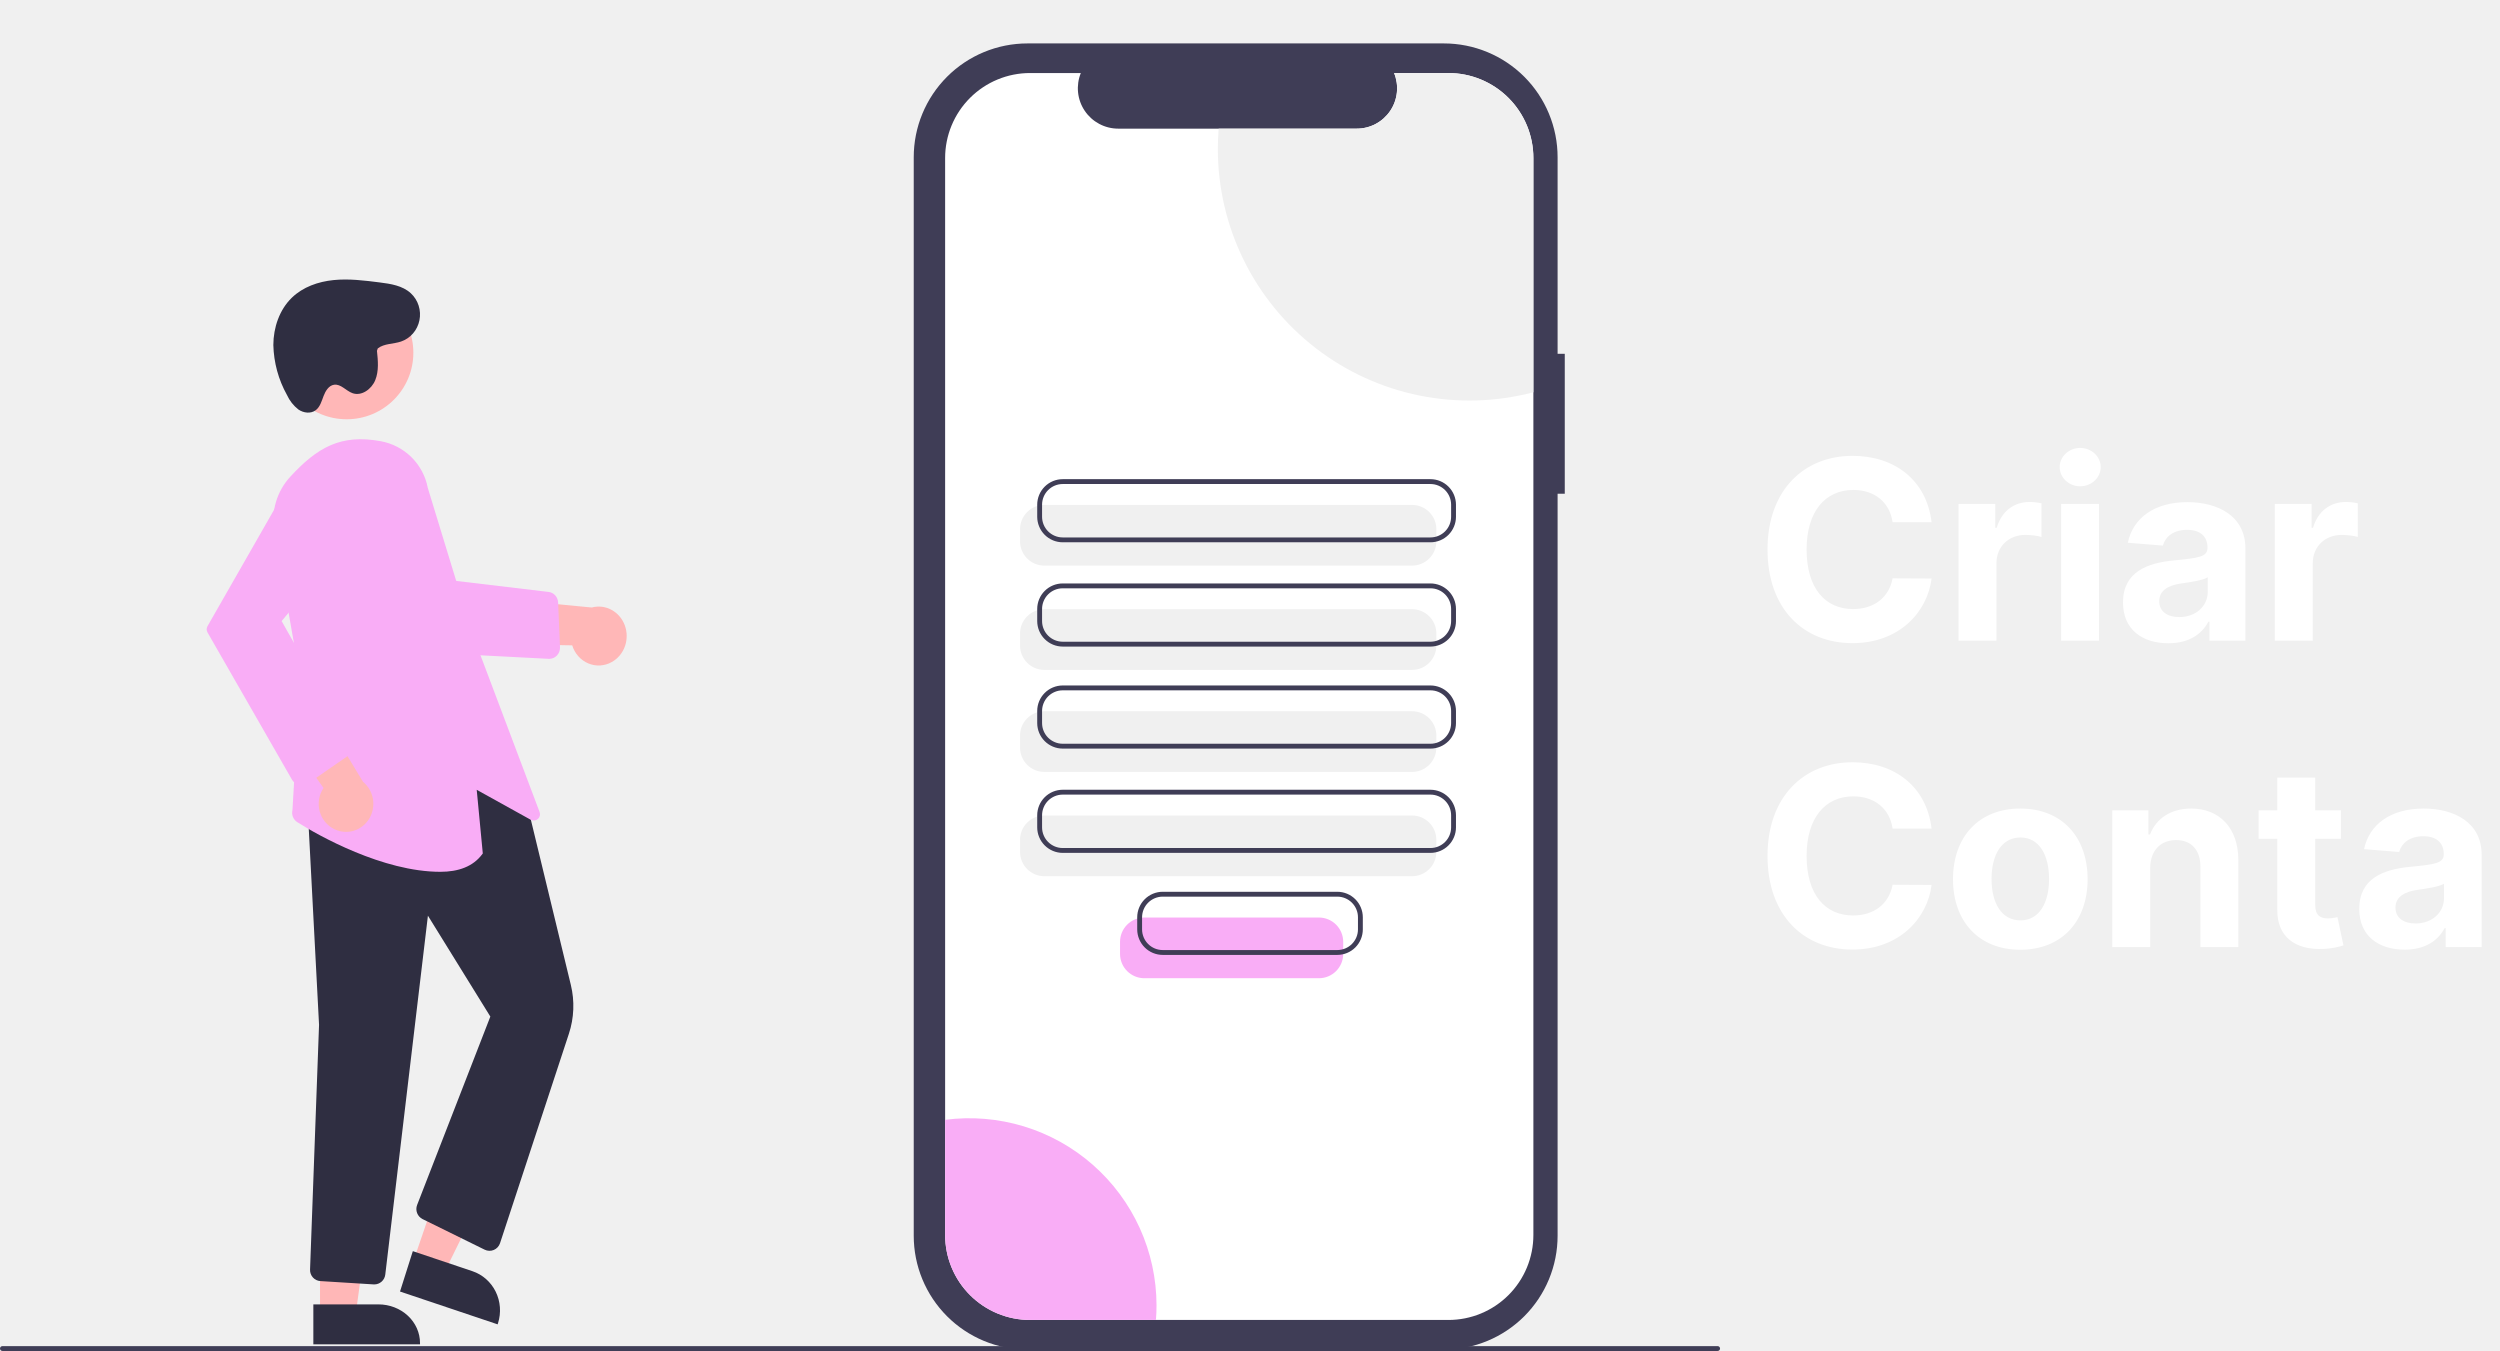
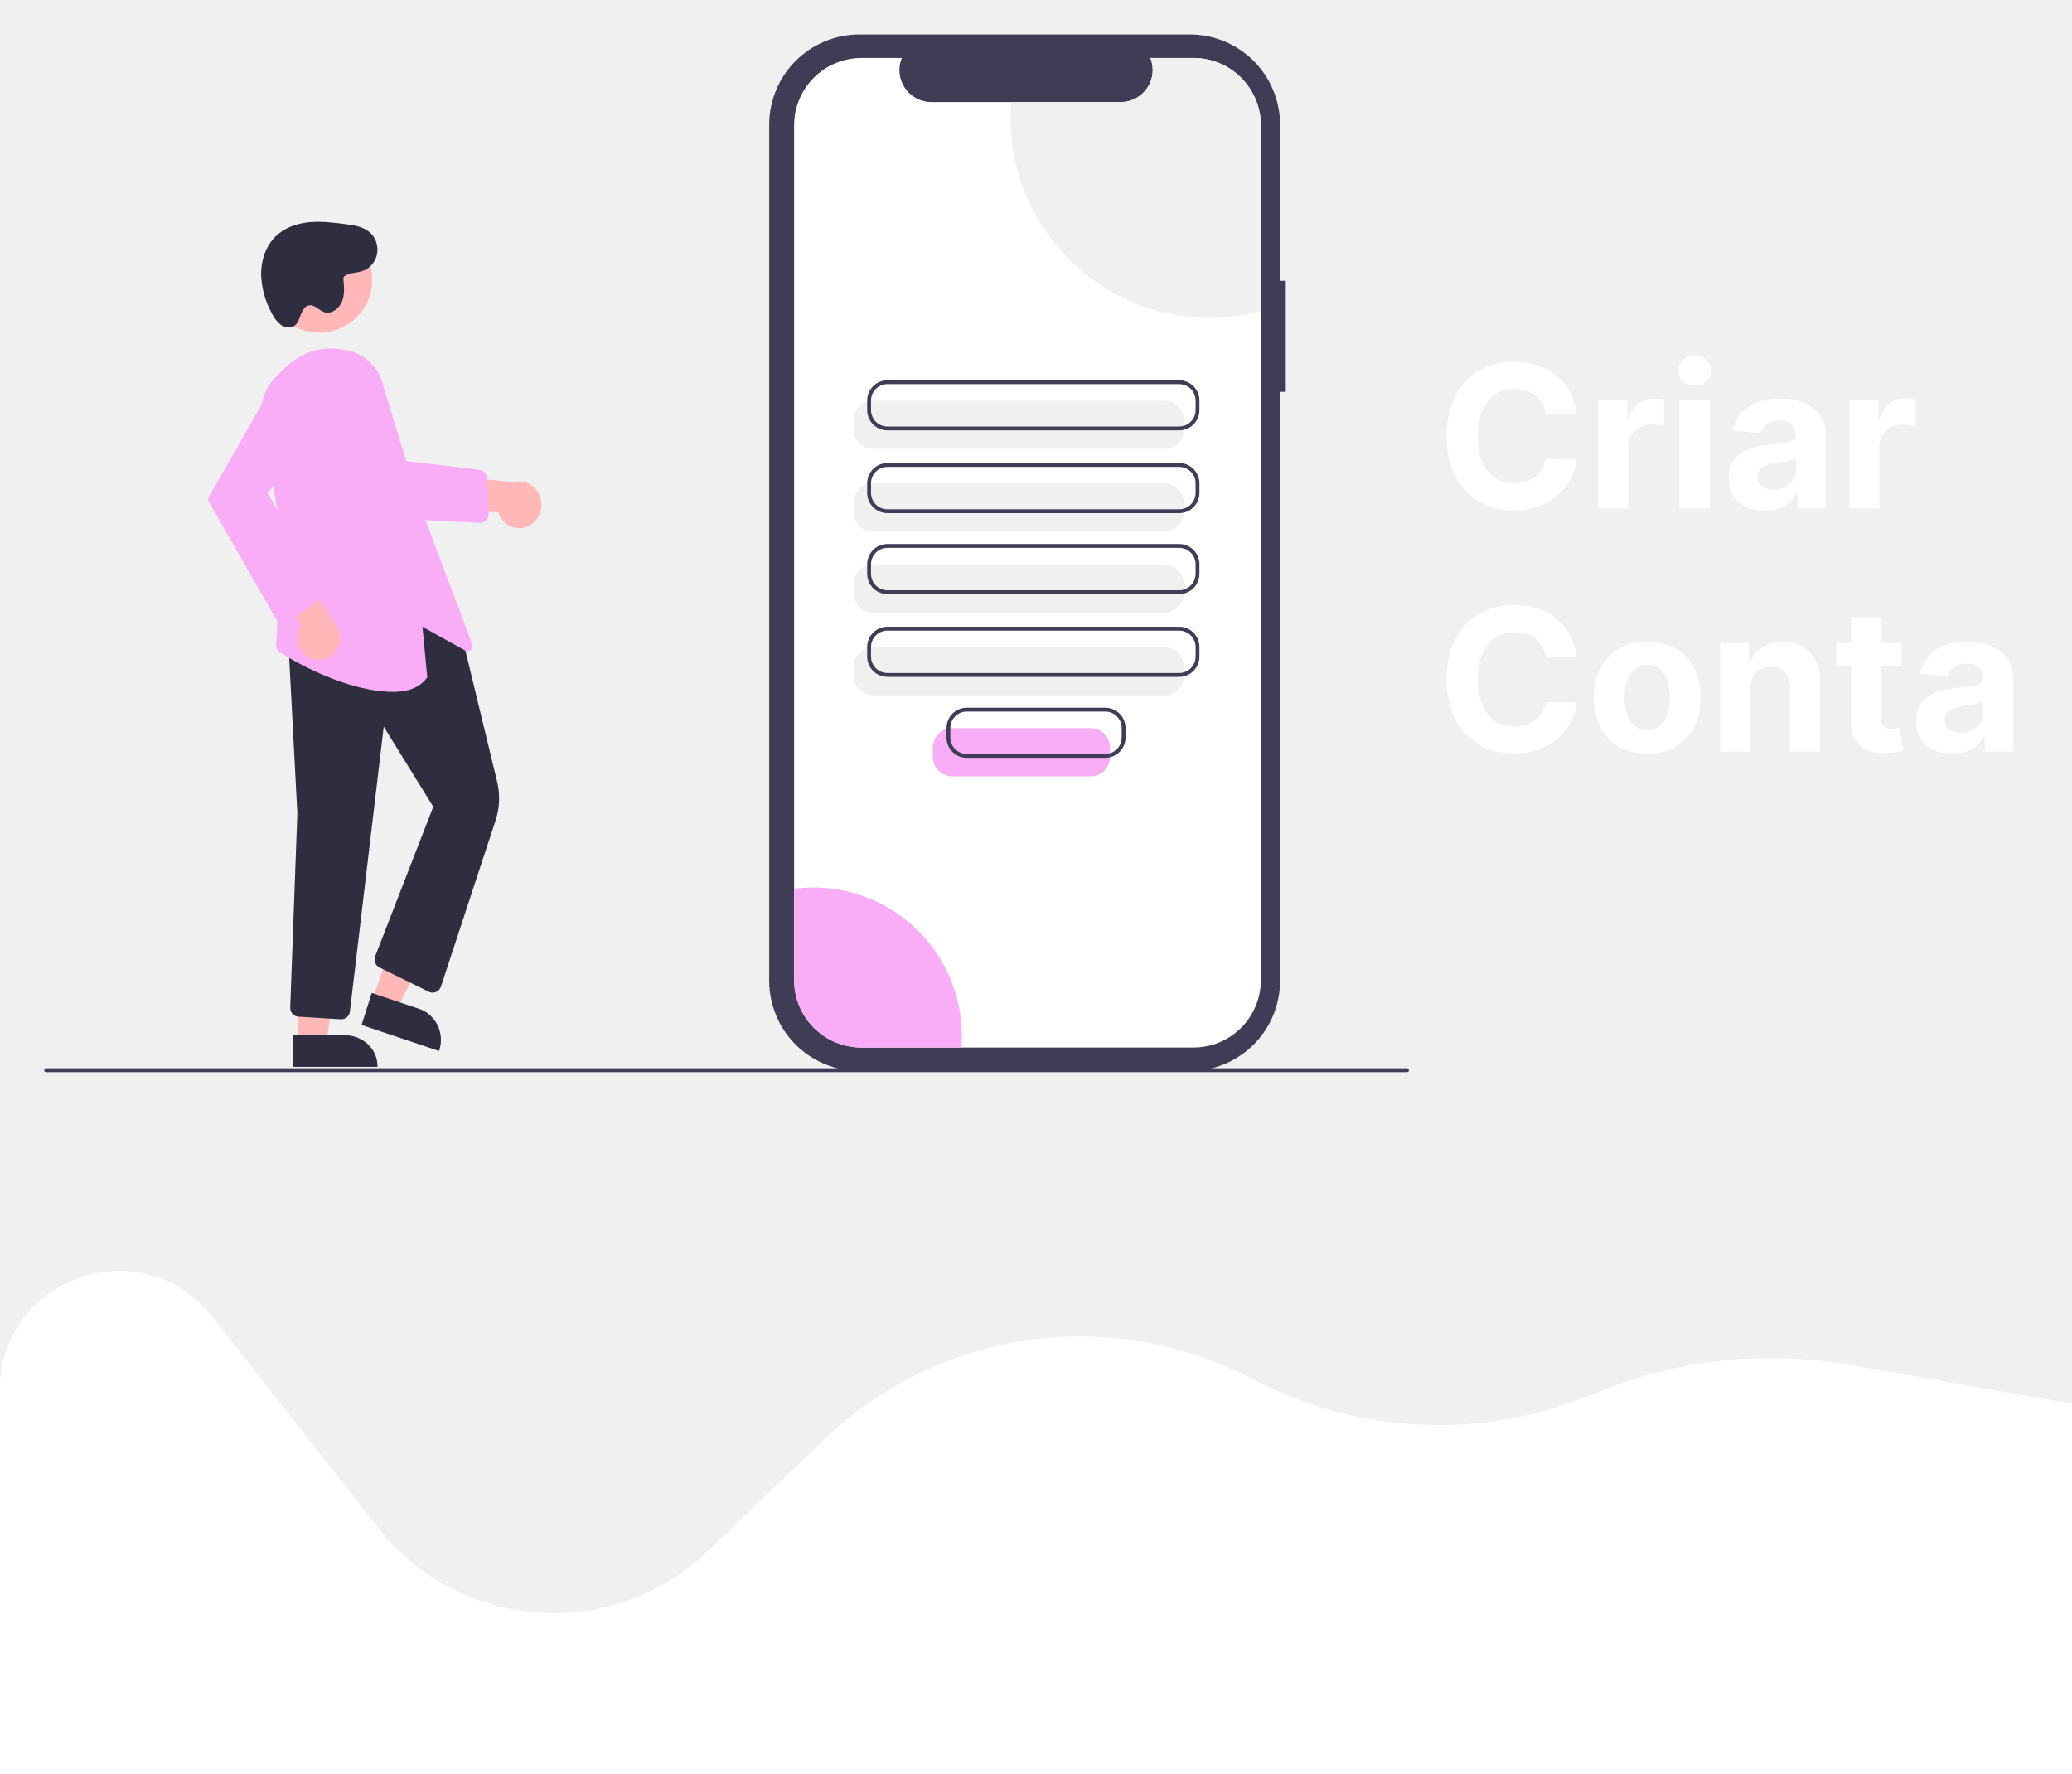
- <svg xmlns="http://www.w3.org/2000/svg" width="359" height="194" viewBox="0 0 359 194" fill="none">
-   <path d="M224.835 177.102C220.1 182.173 214.674 186.552 208.718 190.109C208.581 190.193 208.443 190.272 208.303 190.354L198.661 181.816C198.762 181.722 198.874 181.616 198.995 181.5C206.18 174.675 241.847 126.958 244.224 115.338C244.06 116.306 246.368 154.27 224.835 177.102Z" fill="#F0F0F0" />
-   <path d="M210.579 191.756C210.396 191.8 210.211 191.841 210.025 191.878L202.791 185.473C202.932 185.423 203.097 185.365 203.286 185.3C206.39 184.2 215.634 180.881 224.834 177.101C234.719 173.037 244.557 168.446 246.672 165.505C246.218 166.188 232.238 186.911 210.579 191.756Z" fill="#F0F0F0" />
-   <path d="M224.701 50.808H223.671V22.576C223.671 20.43 223.248 18.305 222.427 16.323C221.606 14.34 220.403 12.539 218.887 11.022C217.37 9.504 215.569 8.301 213.588 7.48C211.606 6.658 209.482 6.236 207.337 6.236H147.546C145.401 6.236 143.277 6.658 141.295 7.48C139.314 8.301 137.513 9.504 135.996 11.022C134.48 12.539 133.277 14.34 132.456 16.323C131.635 18.305 131.212 20.43 131.212 22.576V177.46C131.212 179.606 131.635 181.731 132.456 183.713C133.277 185.695 134.48 187.497 135.996 189.014C137.513 190.531 139.314 191.735 141.295 192.556C143.277 193.377 145.401 193.8 147.546 193.8H207.337C209.482 193.8 211.606 193.377 213.588 192.556C215.569 191.735 217.37 190.531 218.887 189.014C220.403 187.497 221.606 185.695 222.427 183.713C223.248 181.731 223.671 179.606 223.671 177.46V70.904H224.701V50.808Z" fill="#3F3D56" />
-   <path d="M220.194 22.688V177.347C220.194 178.949 219.878 180.536 219.265 182.017C218.652 183.497 217.753 184.842 216.62 185.975C215.487 187.108 214.142 188.007 212.662 188.619C211.182 189.232 209.596 189.547 207.994 189.547H147.915C146.314 189.547 144.728 189.231 143.248 188.618C141.769 188.005 140.424 187.107 139.292 185.974C138.159 184.841 137.261 183.496 136.648 182.016C136.035 180.535 135.72 178.949 135.72 177.347V22.688C135.72 21.086 136.035 19.499 136.648 18.019C137.261 16.539 138.159 15.194 139.292 14.061C140.424 12.928 141.769 12.03 143.248 11.416C144.728 10.803 146.314 10.488 147.915 10.488H155.206C154.848 11.368 154.712 12.323 154.81 13.268C154.907 14.214 155.235 15.121 155.766 15.909C156.296 16.698 157.011 17.344 157.85 17.791C158.688 18.238 159.623 18.473 160.573 18.473H194.826C195.776 18.474 196.712 18.241 197.551 17.794C198.391 17.348 199.107 16.701 199.637 15.912C200.168 15.123 200.496 14.216 200.593 13.27C200.689 12.324 200.552 11.368 200.193 10.488H207.994C209.596 10.488 211.182 10.803 212.662 11.415C214.142 12.028 215.487 12.927 216.62 14.06C217.753 15.193 218.652 16.538 219.265 18.018C219.878 19.499 220.194 21.086 220.194 22.688Z" fill="white" />
-   <path d="M202.773 81.223H149.965C149.041 81.222 148.154 80.854 147.5 80.2C146.846 79.546 146.478 78.659 146.477 77.733V75.996C146.478 75.071 146.846 74.184 147.5 73.529C148.154 72.875 149.041 72.507 149.965 72.506H202.773C203.698 72.507 204.584 72.875 205.238 73.529C205.893 74.184 206.26 75.071 206.261 75.996V77.733C206.26 78.659 205.893 79.546 205.238 80.2C204.584 80.854 203.698 81.222 202.773 81.223Z" fill="#F0F0F0" />
-   <path d="M202.773 96.198H149.965C149.041 96.197 148.154 95.829 147.5 95.175C146.846 94.52 146.478 93.633 146.477 92.708V90.971C146.478 90.046 146.846 89.158 147.5 88.504C148.154 87.85 149.041 87.482 149.965 87.481H202.773C203.698 87.482 204.584 87.85 205.238 88.504C205.893 89.158 206.26 90.046 206.261 90.971V92.708C206.26 93.633 205.893 94.52 205.238 95.175C204.584 95.829 203.698 96.197 202.773 96.198Z" fill="#F0F0F0" />
-   <path d="M205.414 77.874H152.607C151.636 77.873 150.705 77.487 150.018 76.8C149.331 76.113 148.945 75.181 148.944 74.21V72.472C148.945 71.501 149.331 70.569 150.018 69.882C150.705 69.195 151.636 68.809 152.607 68.808H205.414C206.386 68.809 207.317 69.195 208.003 69.882C208.69 70.569 209.076 71.501 209.078 72.472V74.21C209.076 75.181 208.69 76.113 208.003 76.8C207.317 77.487 206.386 77.873 205.414 77.874ZM152.607 69.506C151.821 69.507 151.067 69.82 150.511 70.376C149.955 70.932 149.643 71.686 149.642 72.472V74.21C149.643 74.996 149.955 75.75 150.511 76.306C151.067 76.862 151.821 77.175 152.607 77.176H205.414C206.201 77.175 206.954 76.862 207.51 76.306C208.066 75.75 208.379 74.996 208.38 74.21V72.472C208.379 71.686 208.066 70.932 207.51 70.376C206.954 69.82 206.201 69.507 205.414 69.506H152.607Z" fill="#3F3D56" />
-   <path d="M205.414 92.849H152.607C151.636 92.848 150.705 92.461 150.018 91.774C149.331 91.087 148.945 90.156 148.944 89.184V87.447C148.945 86.476 149.331 85.544 150.018 84.857C150.705 84.17 151.636 83.784 152.607 83.783H205.414C206.386 83.784 207.317 84.17 208.003 84.857C208.69 85.544 209.076 86.476 209.078 87.447V89.184C209.076 90.156 208.69 91.087 208.003 91.774C207.317 92.461 206.386 92.848 205.414 92.849ZM152.607 84.481C151.821 84.481 151.067 84.794 150.511 85.35C149.955 85.907 149.643 86.661 149.642 87.447V89.184C149.643 89.971 149.955 90.725 150.511 91.281C151.067 91.837 151.821 92.15 152.607 92.151H205.414C206.201 92.15 206.954 91.837 207.51 91.281C208.066 90.725 208.379 89.971 208.38 89.184V87.447C208.379 86.661 208.066 85.907 207.51 85.35C206.954 84.794 206.201 84.481 205.414 84.481H152.607Z" fill="#3F3D56" />
-   <path d="M202.773 110.849H149.965C149.041 110.848 148.154 110.48 147.5 109.826C146.846 109.171 146.478 108.284 146.477 107.359V105.622C146.478 104.696 146.846 103.809 147.5 103.155C148.154 102.501 149.041 102.133 149.965 102.132H202.773C203.698 102.133 204.584 102.501 205.238 103.155C205.893 103.809 206.26 104.696 206.261 105.622V107.359C206.26 108.284 205.893 109.171 205.238 109.826C204.584 110.48 203.698 110.848 202.773 110.849Z" fill="#F0F0F0" />
-   <path d="M202.773 125.824H149.965C149.041 125.823 148.154 125.455 147.5 124.8C146.846 124.146 146.478 123.259 146.477 122.334V120.596C146.478 119.671 146.846 118.784 147.5 118.13C148.154 117.475 149.041 117.107 149.965 117.106H202.773C203.698 117.107 204.584 117.475 205.238 118.13C205.893 118.784 206.26 119.671 206.261 120.596V122.334C206.26 123.259 205.893 124.146 205.238 124.8C204.584 125.455 203.698 125.823 202.773 125.824Z" fill="#F0F0F0" />
-   <path d="M205.414 107.5H152.607C151.636 107.499 150.705 107.112 150.018 106.425C149.331 105.738 148.945 104.807 148.944 103.835V102.098C148.945 101.126 149.331 100.195 150.018 99.508C150.705 98.821 151.636 98.435 152.607 98.433H205.414C206.386 98.435 207.317 98.821 208.003 99.508C208.69 100.195 209.076 101.126 209.078 102.098V103.835C209.076 104.807 208.69 105.738 208.003 106.425C207.317 107.112 206.386 107.499 205.414 107.5ZM152.607 99.132C151.821 99.132 151.067 99.445 150.511 100.001C149.955 100.558 149.643 101.312 149.642 102.098V103.835C149.643 104.622 149.955 105.376 150.511 105.932C151.067 106.488 151.821 106.801 152.607 106.802H205.414C206.201 106.801 206.954 106.488 207.51 105.932C208.066 105.376 208.379 104.622 208.38 103.835V102.098C208.379 101.312 208.066 100.558 207.51 100.001C206.954 99.445 206.201 99.132 205.414 99.132H152.607Z" fill="#3F3D56" />
-   <path d="M205.414 122.475H152.607C151.636 122.473 150.705 122.087 150.018 121.4C149.331 120.713 148.945 119.782 148.944 118.81V117.073C148.945 116.101 149.331 115.17 150.018 114.483C150.705 113.796 151.636 113.409 152.607 113.408H205.414C206.386 113.409 207.317 113.796 208.003 114.483C208.69 115.17 209.076 116.101 209.078 117.073V118.81C209.076 119.782 208.69 120.713 208.003 121.4C207.317 122.087 206.386 122.473 205.414 122.475ZM152.607 114.106C151.821 114.107 151.067 114.42 150.511 114.976C149.955 115.532 149.643 116.286 149.642 117.073V118.81C149.643 119.597 149.955 120.351 150.511 120.907C151.067 121.463 151.821 121.776 152.607 121.777H205.414C206.201 121.776 206.954 121.463 207.51 120.907C208.066 120.351 208.379 119.597 208.38 118.81V117.073C208.379 116.286 208.066 115.532 207.51 114.976C206.954 114.42 206.201 114.107 205.414 114.106H152.607Z" fill="#3F3D56" />
-   <path d="M220.194 22.688V56.328C214.85 57.735 209.256 57.896 203.841 56.8C198.425 55.704 193.333 53.38 188.957 50.006C184.58 46.633 181.035 42.3 178.595 37.341C176.155 32.382 174.885 26.929 174.882 21.402C174.882 20.416 174.921 19.439 175.001 18.473H194.826C195.776 18.474 196.712 18.241 197.551 17.794C198.391 17.348 199.107 16.701 199.637 15.912C200.168 15.123 200.496 14.216 200.593 13.27C200.689 12.324 200.552 11.368 200.193 10.488H207.994C209.596 10.488 211.182 10.803 212.662 11.415C214.142 12.028 215.487 12.927 216.62 14.06C217.753 15.193 218.652 16.538 219.265 18.018C219.878 19.499 220.194 21.086 220.194 22.688Z" fill="#F0F0F0" />
-   <path d="M166.076 187.446C166.076 188.155 166.05 188.855 165.993 189.547H147.915C146.314 189.547 144.728 189.231 143.248 188.618C141.769 188.005 140.424 187.107 139.292 185.974C138.159 184.841 137.261 183.496 136.648 182.016C136.035 180.535 135.72 178.949 135.72 177.347V160.804C139.509 160.311 143.36 160.632 147.016 161.744C150.671 162.857 154.048 164.737 156.92 167.258C159.793 169.779 162.095 172.883 163.674 176.364C165.253 179.846 166.072 183.623 166.076 187.446H166.076Z" fill="#F9ADF6" />
-   <path d="M116.139 99.788L104.434 90.833L95.483 102.542L107.187 111.497L116.139 99.788Z" fill="#F0F0F0" />
-   <path d="M49.991 19.847C51.841 19.846 53.665 20.277 55.317 21.108C56.97 21.938 58.405 23.144 59.508 24.629L66.342 15.69L45.836 0L30.152 20.514L38.99 27.276C39.875 25.082 41.395 23.202 43.355 21.878C45.315 20.555 47.626 19.847 49.991 19.847Z" fill="#F0F0F0" />
-   <path d="M246.651 194H0.349C0.256 194 0.168 193.963 0.102 193.898C0.037 193.832 0 193.744 0 193.651C0 193.558 0.037 193.47 0.102 193.404C0.168 193.339 0.256 193.302 0.349 193.302H246.651C246.744 193.302 246.832 193.339 246.898 193.404C246.963 193.47 247 193.558 247 193.651C247 193.744 246.963 193.832 246.898 193.898C246.832 193.963 246.744 194 246.651 194Z" fill="#3F3D56" />
-   <path d="M189.396 140.474H164.326C163.401 140.473 162.514 140.105 161.86 139.451C161.206 138.797 160.838 137.91 160.837 136.984V135.247C160.838 134.322 161.206 133.435 161.86 132.78C162.514 132.126 163.401 131.758 164.326 131.757H189.396C190.321 131.758 191.208 132.126 191.862 132.78C192.516 133.435 192.884 134.322 192.885 135.247V136.984C192.884 137.91 192.516 138.797 191.862 139.451C191.208 140.105 190.321 140.473 189.396 140.474Z" fill="#F9ADF6" />
-   <path d="M192.038 137.125H166.967C165.996 137.124 165.065 136.738 164.378 136.051C163.692 135.364 163.305 134.432 163.304 133.461V131.724C163.305 130.752 163.692 129.821 164.378 129.134C165.065 128.447 165.996 128.06 166.967 128.059H192.038C193.009 128.06 193.94 128.447 194.627 129.134C195.314 129.821 195.7 130.752 195.701 131.724V133.461C195.7 134.432 195.314 135.364 194.627 136.051C193.94 136.738 193.009 137.124 192.038 137.125ZM166.967 128.757C166.181 128.758 165.428 129.071 164.872 129.627C164.316 130.183 164.003 130.937 164.002 131.724V133.461C164.003 134.247 164.316 135.001 164.872 135.558C165.428 136.114 166.181 136.426 166.967 136.427H192.038C192.824 136.426 193.578 136.114 194.134 135.558C194.69 135.001 195.003 134.247 195.003 133.461V131.724C195.003 130.937 194.69 130.183 194.134 129.627C193.578 129.071 192.824 128.758 192.038 128.757H166.967Z" fill="#3F3D56" />
-   <path d="M87.855 95.066C87.34 95.356 86.772 95.525 86.188 95.56C85.605 95.594 85.022 95.494 84.48 95.266C83.938 95.038 83.449 94.687 83.05 94.239C82.65 93.791 82.349 93.256 82.167 92.673L67.973 92.414L72.14 86.01L84.98 87.237C85.933 86.98 86.942 87.1 87.816 87.574C88.69 88.048 89.368 88.843 89.722 89.808C90.077 90.773 90.082 91.841 89.738 92.81C89.394 93.779 88.724 94.582 87.855 95.066H87.855Z" fill="#FFB7B7" />
-   <path d="M78.874 94.611C79.082 94.611 79.289 94.567 79.48 94.482C79.672 94.397 79.846 94.272 79.99 94.116C80.134 93.959 80.246 93.774 80.32 93.571C80.393 93.368 80.426 93.152 80.417 92.935L80.145 86.524C80.13 86.142 79.984 85.778 79.734 85.499C79.483 85.219 79.144 85.043 78.778 85.001L63.186 83.143L63.709 93.827L78.797 94.609C78.823 94.61 78.848 94.611 78.874 94.611Z" fill="#F9ADF6" />
-   <path d="M59.357 181.115L63.906 182.532L71.802 166.466L65.088 164.374L59.357 181.115Z" fill="#FFB7B7" />
-   <path d="M57.442 185.464L71.461 190.177L71.519 189.995C71.753 189.257 71.843 188.479 71.785 187.706C71.727 186.932 71.522 186.178 71.181 185.486C70.84 184.794 70.369 184.178 69.797 183.673C69.224 183.168 68.561 182.785 67.844 182.544L67.844 182.544L59.282 179.665L57.442 185.464Z" fill="#2F2E41" />
-   <path d="M45.954 188.266L51.144 188.266L53.612 170.108L45.953 170.109L45.954 188.266Z" fill="#FFB7B7" />
-   <path d="M44.996 193.044L60.314 193.044V192.863C60.314 192.134 60.16 191.412 59.86 190.738C59.56 190.065 59.121 189.452 58.568 188.937C58.014 188.421 57.357 188.012 56.633 187.733C55.91 187.454 55.135 187.31 54.352 187.31H54.352L44.996 187.311L44.996 193.044Z" fill="#2F2E41" />
-   <path d="M53.749 184.443C54.138 184.443 54.512 184.299 54.803 184.04C55.093 183.78 55.279 183.423 55.325 183.034L61.449 131.493L70.413 145.98L59.896 173.039C59.752 173.413 59.753 173.828 59.898 174.201C60.042 174.575 60.32 174.881 60.676 175.059L69.599 179.454C69.802 179.555 70.025 179.61 70.252 179.616C70.478 179.623 70.704 179.581 70.913 179.492C71.122 179.404 71.309 179.271 71.463 179.104C71.617 178.936 71.734 178.737 71.805 178.52L81.693 148.445C82.438 146.182 82.535 143.753 81.974 141.437L75.58 115.023L75.505 114.982L61.093 107.034L61.011 107.065L44.039 113.301L45.815 147.163L44.524 182.309C44.507 182.726 44.653 183.134 44.932 183.444C45.211 183.754 45.599 183.941 46.014 183.964L53.65 184.44C53.683 184.442 53.716 184.443 53.749 184.443Z" fill="#2F2E41" />
-   <path d="M63.227 125.192C65.784 125.192 67.938 124.465 69.285 122.616L69.329 122.556L68.457 113.417L76.212 117.717C76.373 117.806 76.557 117.844 76.74 117.825C76.923 117.806 77.096 117.732 77.235 117.612C77.374 117.492 77.473 117.332 77.519 117.154C77.564 116.976 77.554 116.788 77.489 116.616L67.817 90.961L61.431 70.062C61.114 68.39 60.296 66.853 59.086 65.654C57.875 64.456 56.328 63.654 54.651 63.353C48.962 62.31 45.573 64.227 41.661 68.482C40.714 69.517 40.017 70.754 39.623 72.1C39.229 73.445 39.147 74.863 39.385 76.244L43.087 97.374L41.999 116.32C41.916 116.646 41.938 116.991 42.063 117.304C42.187 117.617 42.408 117.883 42.693 118.063C45.718 119.987 54.994 125.191 63.227 125.192Z" fill="#F9ADF6" />
-   <path d="M49.783 60.207C44.495 60.207 40.209 55.928 40.209 50.65C40.209 45.372 44.495 41.094 49.783 41.094C55.07 41.094 59.357 45.372 59.357 50.65C59.357 55.928 55.07 60.207 49.783 60.207Z" fill="#FFB7B7" />
-   <path d="M48.037 119.081C47.519 118.837 47.06 118.479 46.691 118.032C46.322 117.586 46.053 117.061 45.903 116.496C45.752 115.931 45.724 115.339 45.82 114.762C45.916 114.184 46.134 113.636 46.459 113.154L38.294 101.651L45.484 101.301L52.135 112.278C52.886 112.892 53.391 113.768 53.555 114.74C53.719 115.712 53.53 116.712 53.025 117.55C52.52 118.389 51.733 119.008 50.814 119.29C49.895 119.572 48.907 119.497 48.037 119.081Z" fill="#FFB7B7" />
-   <path d="M43.109 112.752C43.516 112.81 43.931 112.712 44.269 112.479L49.8 108.657C50.133 108.429 50.367 108.086 50.457 107.696C50.547 107.305 50.487 106.895 50.288 106.546L40.44 89.187L50.344 77.375C50.864 76.754 51.248 76.034 51.472 75.258C51.696 74.483 51.754 73.67 51.643 72.871C51.532 72.072 51.255 71.305 50.828 70.618C50.402 69.931 49.836 69.34 49.166 68.881C48.496 68.423 47.737 68.108 46.938 67.956C46.139 67.804 45.316 67.819 44.523 67.999C43.73 68.18 42.983 68.522 42.33 69.003C41.678 69.485 41.133 70.096 40.732 70.798L29.796 89.922C29.719 90.058 29.678 90.212 29.678 90.368C29.678 90.525 29.719 90.678 29.797 90.814L41.925 111.953C42.037 112.148 42.188 112.318 42.37 112.451C42.552 112.585 42.76 112.679 42.98 112.729C43.023 112.739 43.066 112.746 43.109 112.752Z" fill="#F9ADF6" />
-   <path d="M54.248 50.03C55.184 49.309 56.481 49.421 57.59 49.044C58.251 48.819 58.843 48.419 59.306 47.884C59.769 47.349 60.088 46.698 60.23 45.996C60.372 45.294 60.333 44.565 60.116 43.884C59.899 43.203 59.512 42.592 58.994 42.113C57.796 41.006 56.091 40.755 54.494 40.553C52.306 40.275 50.097 39.997 47.903 40.218C45.709 40.438 43.5 41.202 41.897 42.762C40.129 44.481 39.258 47.04 39.252 49.545C39.313 52.063 39.984 54.525 41.202 56.707C41.578 57.536 42.146 58.258 42.855 58.809C43.593 59.312 44.633 59.443 45.344 58.901C45.959 58.432 46.183 57.611 46.461 56.877C46.738 56.143 47.212 55.361 47.968 55.248C48.942 55.102 49.685 56.123 50.615 56.457C51.915 56.924 53.359 55.891 53.889 54.581C54.419 53.271 54.28 51.789 54.131 50.378" fill="#2F2E41" />
-   <path d="M277.376 74.984C276.648 68.938 272.071 65.46 266.011 65.46C259.095 65.46 253.815 70.344 253.815 78.909C253.815 87.449 259.006 92.358 266.011 92.358C272.723 92.358 276.776 87.896 277.376 83.077L271.777 83.051C271.253 85.851 269.054 87.462 266.101 87.462C262.125 87.462 259.428 84.508 259.428 78.909C259.428 73.463 262.087 70.356 266.139 70.356C269.169 70.356 271.355 72.108 271.777 74.984H277.376ZM281.244 92H286.69V80.891C286.69 78.474 288.454 76.812 290.857 76.812C291.612 76.812 292.647 76.94 293.158 77.106V72.274C292.673 72.159 291.995 72.082 291.445 72.082C289.246 72.082 287.444 73.361 286.728 75.79H286.523V72.364H281.244V92ZM295.974 92H301.42V72.364H295.974V92ZM298.71 69.832C300.333 69.832 301.663 68.592 301.663 67.071C301.663 65.562 300.333 64.322 298.71 64.322C297.099 64.322 295.77 65.562 295.77 67.071C295.77 68.592 297.099 69.832 298.71 69.832ZM311.382 92.371C314.284 92.371 316.163 91.105 317.122 89.277H317.276V92H322.44V78.756C322.44 74.077 318.477 72.108 314.105 72.108C309.401 72.108 306.307 74.358 305.553 77.938L310.589 78.347C310.96 77.043 312.124 76.084 314.08 76.084C315.933 76.084 316.994 77.017 316.994 78.628V78.704C316.994 79.97 315.652 80.136 312.239 80.469C308.352 80.827 304.862 82.131 304.862 86.516C304.862 90.402 307.636 92.371 311.382 92.371ZM312.942 88.612C311.267 88.612 310.065 87.832 310.065 86.337C310.065 84.803 311.331 84.048 313.249 83.78C314.438 83.614 316.381 83.332 317.033 82.898V84.981C317.033 87.04 315.332 88.612 312.942 88.612ZM326.665 92H332.112V80.891C332.112 78.474 333.876 76.812 336.279 76.812C337.033 76.812 338.069 76.94 338.58 77.106V72.274C338.094 72.159 337.417 72.082 336.867 72.082C334.668 72.082 332.866 73.361 332.15 75.79H331.945V72.364H326.665V92ZM277.376 118.984C276.648 112.938 272.071 109.46 266.011 109.46C259.095 109.46 253.815 114.344 253.815 122.909C253.815 131.449 259.006 136.358 266.011 136.358C272.723 136.358 276.776 131.896 277.376 127.077L271.777 127.051C271.253 129.851 269.054 131.462 266.101 131.462C262.125 131.462 259.428 128.509 259.428 122.909C259.428 117.463 262.087 114.357 266.139 114.357C269.169 114.357 271.355 116.108 271.777 118.984H277.376ZM290.116 136.384C296.073 136.384 299.781 132.305 299.781 126.259C299.781 120.173 296.073 116.108 290.116 116.108C284.158 116.108 280.451 120.173 280.451 126.259C280.451 132.305 284.158 136.384 290.116 136.384ZM290.141 132.165C287.393 132.165 285.987 129.646 285.987 126.22C285.987 122.794 287.393 120.263 290.141 120.263C292.839 120.263 294.245 122.794 294.245 126.22C294.245 129.646 292.839 132.165 290.141 132.165ZM308.768 124.648C308.781 122.116 310.289 120.634 312.488 120.634C314.674 120.634 315.991 122.065 315.978 124.469V136H321.424V123.497C321.424 118.92 318.739 116.108 314.648 116.108C311.734 116.108 309.624 117.54 308.742 119.828H308.512V116.364H303.322V136H308.768V124.648ZM336.161 116.364H332.466V111.659H327.02V116.364H324.336V120.455H327.02V130.682C326.995 134.53 329.615 136.435 333.566 136.268C334.972 136.217 335.969 135.936 336.519 135.757L335.662 131.705C335.394 131.756 334.819 131.884 334.307 131.884C333.221 131.884 332.466 131.474 332.466 129.966V120.455H336.161V116.364ZM345.308 136.371C348.21 136.371 350.089 135.105 351.048 133.277H351.201V136H356.366V122.756C356.366 118.077 352.403 116.108 348.031 116.108C343.326 116.108 340.233 118.358 339.478 121.938L344.515 122.347C344.886 121.043 346.049 120.084 348.005 120.084C349.859 120.084 350.92 121.017 350.92 122.628V122.705C350.92 123.97 349.578 124.136 346.164 124.469C342.278 124.827 338.788 126.131 338.788 130.516C338.788 134.402 341.562 136.371 345.308 136.371ZM346.868 132.612C345.193 132.612 343.991 131.832 343.991 130.337C343.991 128.803 345.257 128.048 347.174 127.78C348.363 127.614 350.306 127.332 350.958 126.898V128.982C350.958 131.04 349.258 132.612 346.868 132.612Z" fill="white" />
+ <svg xmlns="http://www.w3.org/2000/svg" width="375" height="321" viewBox="0 0 375 321" fill="none">
+   <path d="M0 250V250C1.414 230.379 26.235 222.777 38.395 238.241L68.471 276.49C83.216 295.242 110.922 297.178 128.133 280.66L149.2 260.44C169.488 240.968 199.796 236.285 225.016 248.724L228.425 250.406C246.629 259.385 267.77 260.29 286.675 252.9L290.657 251.343C304.618 245.886 319.808 244.363 334.574 246.942L375 254V321H0V250Z" fill="white" />
+   <path d="M232.835 177.102C228.1 182.173 222.674 186.552 216.718 190.109C216.581 190.193 216.443 190.272 216.303 190.354L206.661 181.816C206.762 181.722 206.874 181.616 206.995 181.5C214.18 174.675 249.847 126.958 252.224 115.338C252.06 116.306 254.368 154.27 232.835 177.102Z" fill="#F0F0F0" />
+   <path d="M218.579 191.756C218.396 191.8 218.211 191.841 218.025 191.878L210.791 185.473C210.932 185.423 211.097 185.365 211.286 185.3C214.39 184.2 223.634 180.881 232.834 177.101C242.719 173.037 252.557 168.446 254.672 165.505C254.218 166.188 240.238 186.911 218.579 191.756Z" fill="#F0F0F0" />
+   <path d="M232.701 50.808H231.671V22.576C231.671 20.43 231.248 18.305 230.427 16.323C229.606 14.34 228.403 12.539 226.887 11.022C225.37 9.504 223.569 8.301 221.588 7.48C219.606 6.658 217.482 6.236 215.337 6.236H155.546C153.401 6.236 151.277 6.658 149.295 7.48C147.314 8.301 145.513 9.504 143.996 11.022C142.48 12.539 141.277 14.34 140.456 16.323C139.635 18.305 139.212 20.43 139.212 22.576V177.46C139.212 179.606 139.635 181.731 140.456 183.713C141.277 185.695 142.48 187.497 143.996 189.014C145.513 190.531 147.314 191.735 149.295 192.556C151.277 193.377 153.401 193.8 155.546 193.8H215.337C217.482 193.8 219.606 193.377 221.588 192.556C223.569 191.735 225.37 190.531 226.887 189.014C228.403 187.497 229.606 185.695 230.427 183.713C231.248 181.731 231.671 179.606 231.671 177.46V70.904H232.701V50.808Z" fill="#3F3D56" />
+   <path d="M228.194 22.688V177.347C228.194 178.949 227.878 180.536 227.265 182.017C226.652 183.497 225.753 184.842 224.62 185.975C223.487 187.108 222.142 188.007 220.662 188.619C219.182 189.232 217.596 189.547 215.994 189.547H155.915C154.314 189.547 152.728 189.231 151.248 188.618C149.769 188.005 148.424 187.107 147.292 185.974C146.159 184.841 145.261 183.496 144.648 182.016C144.035 180.535 143.72 178.949 143.72 177.347V22.688C143.72 21.086 144.035 19.499 144.648 18.019C145.261 16.539 146.159 15.194 147.292 14.061C148.424 12.928 149.769 12.03 151.248 11.416C152.728 10.803 154.314 10.488 155.915 10.488H163.206C162.848 11.368 162.712 12.323 162.81 13.268C162.907 14.214 163.235 15.121 163.766 15.909C164.296 16.698 165.011 17.344 165.85 17.791C166.688 18.238 167.623 18.473 168.573 18.473H202.826C203.776 18.474 204.712 18.241 205.551 17.794C206.391 17.348 207.107 16.701 207.637 15.912C208.168 15.123 208.496 14.216 208.593 13.27C208.689 12.324 208.552 11.368 208.193 10.488H215.994C217.596 10.488 219.182 10.803 220.662 11.415C222.142 12.028 223.487 12.927 224.62 14.06C225.753 15.193 226.652 16.538 227.265 18.018C227.878 19.499 228.194 21.086 228.194 22.688V22.688Z" fill="white" />
+   <path d="M210.773 81.223H157.965C157.041 81.222 156.154 80.854 155.5 80.2C154.846 79.546 154.478 78.659 154.477 77.733V75.996C154.478 75.071 154.846 74.184 155.5 73.529C156.154 72.875 157.041 72.507 157.965 72.506H210.773C211.698 72.507 212.584 72.875 213.238 73.529C213.893 74.184 214.26 75.071 214.261 75.996V77.733C214.26 78.659 213.893 79.546 213.238 80.2C212.584 80.854 211.698 81.222 210.773 81.223Z" fill="#F0F0F0" />
+   <path d="M210.773 96.198H157.965C157.041 96.197 156.154 95.829 155.5 95.175C154.846 94.52 154.478 93.633 154.477 92.708V90.971C154.478 90.046 154.846 89.158 155.5 88.504C156.154 87.85 157.041 87.482 157.965 87.481H210.773C211.698 87.482 212.584 87.85 213.238 88.504C213.893 89.158 214.26 90.046 214.261 90.971V92.708C214.26 93.633 213.893 94.52 213.238 95.175C212.584 95.829 211.698 96.197 210.773 96.198V96.198Z" fill="#F0F0F0" />
+   <path d="M213.414 77.874H160.607C159.636 77.873 158.705 77.487 158.018 76.8C157.331 76.113 156.945 75.181 156.944 74.21V72.472C156.945 71.501 157.331 70.569 158.018 69.882C158.705 69.195 159.636 68.809 160.607 68.808H213.414C214.386 68.809 215.317 69.195 216.003 69.882C216.69 70.569 217.076 71.501 217.078 72.472V74.21C217.076 75.181 216.69 76.113 216.003 76.8C215.317 77.487 214.386 77.873 213.414 77.874V77.874ZM160.607 69.506C159.821 69.507 159.067 69.82 158.511 70.376C157.955 70.932 157.643 71.686 157.642 72.472V74.21C157.643 74.996 157.955 75.75 158.511 76.306C159.067 76.862 159.821 77.175 160.607 77.176H213.414C214.201 77.175 214.954 76.862 215.51 76.306C216.066 75.75 216.379 74.996 216.38 74.21V72.472C216.379 71.686 216.066 70.932 215.51 70.376C214.954 69.82 214.201 69.507 213.414 69.506H160.607Z" fill="#3F3D56" />
+   <path d="M213.414 92.849H160.607C159.636 92.848 158.705 92.461 158.018 91.774C157.331 91.087 156.945 90.156 156.944 89.184V87.447C156.945 86.476 157.331 85.544 158.018 84.857C158.705 84.17 159.636 83.784 160.607 83.783H213.414C214.386 83.784 215.317 84.17 216.003 84.857C216.69 85.544 217.076 86.476 217.078 87.447V89.184C217.076 90.156 216.69 91.087 216.003 91.774C215.317 92.461 214.386 92.848 213.414 92.849V92.849ZM160.607 84.481C159.821 84.481 159.067 84.794 158.511 85.35C157.955 85.907 157.643 86.661 157.642 87.447V89.184C157.643 89.971 157.955 90.725 158.511 91.281C159.067 91.837 159.821 92.15 160.607 92.151H213.414C214.201 92.15 214.954 91.837 215.51 91.281C216.066 90.725 216.379 89.971 216.38 89.184V87.447C216.379 86.661 216.066 85.907 215.51 85.35C214.954 84.794 214.201 84.481 213.414 84.481H160.607Z" fill="#3F3D56" />
+   <path d="M210.773 110.849H157.965C157.041 110.848 156.154 110.48 155.5 109.826C154.846 109.171 154.478 108.284 154.477 107.359V105.622C154.478 104.696 154.846 103.809 155.5 103.155C156.154 102.501 157.041 102.133 157.965 102.132H210.773C211.698 102.133 212.584 102.501 213.238 103.155C213.893 103.809 214.26 104.696 214.261 105.622V107.359C214.26 108.284 213.893 109.171 213.238 109.826C212.584 110.48 211.698 110.848 210.773 110.849Z" fill="#F0F0F0" />
+   <path d="M210.773 125.824H157.965C157.041 125.823 156.154 125.455 155.5 124.8C154.846 124.146 154.478 123.259 154.477 122.334V120.596C154.478 119.671 154.846 118.784 155.5 118.13C156.154 117.475 157.041 117.107 157.965 117.106H210.773C211.698 117.107 212.584 117.475 213.238 118.13C213.893 118.784 214.26 119.671 214.261 120.596V122.334C214.26 123.259 213.893 124.146 213.238 124.8C212.584 125.455 211.698 125.823 210.773 125.824V125.824Z" fill="#F0F0F0" />
+   <path d="M213.414 107.5H160.607C159.636 107.499 158.705 107.112 158.018 106.425C157.331 105.738 156.945 104.807 156.944 103.835V102.098C156.945 101.126 157.331 100.195 158.018 99.508C158.705 98.821 159.636 98.435 160.607 98.433H213.414C214.386 98.435 215.317 98.821 216.003 99.508C216.69 100.195 217.076 101.126 217.078 102.098V103.835C217.076 104.807 216.69 105.738 216.003 106.425C215.317 107.112 214.386 107.499 213.414 107.5V107.5ZM160.607 99.132C159.821 99.132 159.067 99.445 158.511 100.001C157.955 100.558 157.643 101.312 157.642 102.098V103.835C157.643 104.622 157.955 105.376 158.511 105.932C159.067 106.488 159.821 106.801 160.607 106.802H213.414C214.201 106.801 214.954 106.488 215.51 105.932C216.066 105.376 216.379 104.622 216.38 103.835V102.098C216.379 101.312 216.066 100.558 215.51 100.001C214.954 99.445 214.201 99.132 213.414 99.132H160.607Z" fill="#3F3D56" />
+   <path d="M213.414 122.475H160.607C159.636 122.473 158.705 122.087 158.018 121.4C157.331 120.713 156.945 119.782 156.944 118.81V117.073C156.945 116.101 157.331 115.17 158.018 114.483C158.705 113.796 159.636 113.409 160.607 113.408H213.414C214.386 113.409 215.317 113.796 216.003 114.483C216.69 115.17 217.076 116.101 217.078 117.073V118.81C217.076 119.782 216.69 120.713 216.003 121.4C215.317 122.087 214.386 122.473 213.414 122.475V122.475ZM160.607 114.106C159.821 114.107 159.067 114.42 158.511 114.976C157.955 115.532 157.643 116.286 157.642 117.073V118.81C157.643 119.597 157.955 120.351 158.511 120.907C159.067 121.463 159.821 121.776 160.607 121.777H213.414C214.201 121.776 214.954 121.463 215.51 120.907C216.066 120.351 216.379 119.597 216.38 118.81V117.073C216.379 116.286 216.066 115.532 215.51 114.976C214.954 114.42 214.201 114.107 213.414 114.106H160.607Z" fill="#3F3D56" />
+   <path d="M228.194 22.688V56.328C222.85 57.735 217.256 57.896 211.841 56.8C206.425 55.704 201.333 53.38 196.957 50.006C192.58 46.633 189.035 42.3 186.595 37.341C184.155 32.382 182.885 26.929 182.882 21.402C182.882 20.416 182.921 19.439 183.001 18.473H202.826C203.776 18.474 204.712 18.241 205.551 17.794C206.391 17.348 207.107 16.701 207.637 15.912C208.168 15.123 208.496 14.216 208.593 13.27C208.689 12.324 208.552 11.368 208.193 10.488H215.994C217.596 10.488 219.182 10.803 220.662 11.415C222.142 12.028 223.487 12.927 224.62 14.06C225.753 15.193 226.652 16.538 227.265 18.018C227.878 19.499 228.194 21.086 228.194 22.688V22.688Z" fill="#F0F0F0" />
+   <path d="M174.076 187.446C174.076 188.155 174.05 188.855 173.993 189.547H155.915C154.314 189.547 152.728 189.231 151.248 188.618C149.769 188.005 148.424 187.107 147.292 185.974C146.159 184.841 145.261 183.496 144.648 182.016C144.035 180.535 143.72 178.949 143.72 177.347V160.804C147.509 160.311 151.36 160.632 155.016 161.744C158.671 162.857 162.048 164.737 164.92 167.258C167.793 169.779 170.095 172.883 171.674 176.364C173.253 179.846 174.072 183.623 174.076 187.446H174.076Z" fill="#F9ADF6" />
+   <path d="M124.139 99.788L112.434 90.833L103.483 102.542L115.187 111.497L124.139 99.788Z" fill="#F0F0F0" />
+   <path d="M57.991 19.847C59.841 19.846 61.665 20.277 63.317 21.108C64.97 21.938 66.405 23.144 67.508 24.629L74.342 15.69L53.836 0L38.152 20.514L46.99 27.276C47.875 25.082 49.395 23.202 51.355 21.878C53.315 20.555 55.626 19.847 57.991 19.847V19.847Z" fill="#F0F0F0" />
+   <path d="M254.651 194H8.349C8.256 194 8.168 193.963 8.102 193.898C8.037 193.832 8 193.744 8 193.651C8 193.558 8.037 193.47 8.102 193.404C8.168 193.339 8.256 193.302 8.349 193.302H254.651C254.744 193.302 254.832 193.339 254.898 193.404C254.963 193.47 255 193.558 255 193.651C255 193.744 254.963 193.832 254.898 193.898C254.832 193.963 254.744 194 254.651 194Z" fill="#3F3D56" />
+   <path d="M197.396 140.474H172.326C171.401 140.473 170.514 140.105 169.86 139.451C169.206 138.797 168.838 137.91 168.837 136.984V135.247C168.838 134.322 169.206 133.435 169.86 132.78C170.514 132.126 171.401 131.758 172.326 131.757H197.396C198.321 131.758 199.208 132.126 199.862 132.78C200.516 133.435 200.884 134.322 200.885 135.247V136.984C200.884 137.91 200.516 138.797 199.862 139.451C199.208 140.105 198.321 140.473 197.396 140.474V140.474Z" fill="#F9ADF6" />
+   <path d="M200.038 137.125H174.967C173.996 137.124 173.065 136.738 172.378 136.051C171.692 135.364 171.305 134.432 171.304 133.461V131.724C171.305 130.752 171.692 129.821 172.378 129.134C173.065 128.447 173.996 128.06 174.967 128.059H200.038C201.009 128.06 201.94 128.447 202.627 129.134C203.314 129.821 203.7 130.752 203.701 131.724V133.461C203.7 134.432 203.314 135.364 202.627 136.051C201.94 136.738 201.009 137.124 200.038 137.125V137.125ZM174.967 128.757C174.181 128.758 173.428 129.071 172.872 129.627C172.316 130.183 172.003 130.937 172.002 131.724V133.461C172.003 134.247 172.316 135.001 172.872 135.558C173.428 136.114 174.181 136.426 174.967 136.427H200.038C200.824 136.426 201.578 136.114 202.134 135.558C202.69 135.001 203.003 134.247 203.003 133.461V131.724C203.003 130.937 202.69 130.183 202.134 129.627C201.578 129.071 200.824 128.758 200.038 128.757H174.967Z" fill="#3F3D56" />
+   <path d="M95.855 95.066C95.34 95.356 94.772 95.525 94.188 95.56C93.605 95.594 93.022 95.494 92.48 95.266C91.938 95.038 91.449 94.687 91.05 94.239C90.65 93.791 90.349 93.256 90.167 92.673L75.973 92.414L80.14 86.01L92.98 87.237C93.933 86.98 94.942 87.1 95.816 87.574C96.69 88.048 97.368 88.843 97.722 89.808C98.077 90.773 98.082 91.841 97.738 92.81C97.394 93.779 96.724 94.582 95.855 95.066H95.855Z" fill="#FFB7B7" />
+   <path d="M86.874 94.611C87.082 94.611 87.289 94.567 87.48 94.482C87.672 94.397 87.846 94.272 87.99 94.116C88.134 93.959 88.246 93.774 88.32 93.571C88.393 93.368 88.426 93.152 88.417 92.935L88.145 86.524C88.13 86.142 87.984 85.778 87.734 85.499C87.483 85.219 87.144 85.043 86.778 85.001L71.186 83.143L71.709 93.827L86.797 94.609C86.823 94.61 86.848 94.611 86.874 94.611Z" fill="#F9ADF6" />
+   <path d="M67.357 181.115L71.906 182.532L79.802 166.466L73.088 164.374L67.357 181.115Z" fill="#FFB7B7" />
+   <path d="M65.442 185.464L79.461 190.177L79.519 189.995C79.753 189.257 79.843 188.479 79.785 187.706C79.727 186.932 79.522 186.178 79.181 185.486C78.84 184.794 78.369 184.178 77.797 183.673C77.224 183.168 76.561 182.785 75.844 182.544L75.844 182.544L67.282 179.665L65.442 185.464Z" fill="#2F2E41" />
+   <path d="M53.954 188.266L59.144 188.266L61.612 170.108L53.953 170.109L53.954 188.266Z" fill="#FFB7B7" />
+   <path d="M52.996 193.044L68.314 193.044V192.863C68.314 192.134 68.16 191.412 67.86 190.738C67.561 190.065 67.121 189.452 66.568 188.937C66.014 188.421 65.357 188.012 64.633 187.733C63.91 187.454 63.135 187.31 62.352 187.31H62.352L52.996 187.311L52.996 193.044Z" fill="#2F2E41" />
+   <path d="M61.749 184.443C62.138 184.443 62.512 184.299 62.803 184.04C63.093 183.78 63.279 183.423 63.325 183.034L69.449 131.493L78.413 145.98L67.896 173.039C67.752 173.413 67.753 173.828 67.898 174.201C68.042 174.575 68.32 174.881 68.677 175.059L77.599 179.454C77.802 179.555 78.025 179.61 78.252 179.616C78.478 179.623 78.704 179.581 78.913 179.492C79.122 179.404 79.309 179.271 79.463 179.104C79.617 178.936 79.734 178.737 79.805 178.52L89.693 148.445C90.438 146.182 90.535 143.753 89.974 141.437L83.58 115.023L83.505 114.982L69.094 107.034L69.011 107.065L52.039 113.301L53.815 147.163L52.524 182.309C52.507 182.726 52.653 183.134 52.932 183.444C53.211 183.754 53.599 183.941 54.014 183.964L61.65 184.44C61.683 184.442 61.716 184.443 61.749 184.443Z" fill="#2F2E41" />
+   <path d="M71.227 125.192C73.784 125.192 75.938 124.465 77.285 122.616L77.329 122.556L76.457 113.417L84.212 117.717C84.373 117.806 84.557 117.844 84.74 117.825C84.923 117.806 85.096 117.732 85.235 117.612C85.374 117.492 85.473 117.332 85.519 117.154C85.564 116.976 85.554 116.788 85.489 116.616L75.817 90.961L69.431 70.062C69.114 68.39 68.296 66.853 67.085 65.654C65.875 64.456 64.328 63.654 62.651 63.353V63.353C56.962 62.31 53.573 64.227 49.661 68.482C48.714 69.517 48.017 70.754 47.623 72.1C47.229 73.445 47.147 74.863 47.385 76.244L51.087 97.374L49.999 116.32C49.916 116.646 49.938 116.991 50.063 117.304C50.187 117.617 50.408 117.883 50.693 118.063C53.718 119.987 62.994 125.191 71.227 125.192Z" fill="#F9ADF6" />
+   <path d="M57.783 60.207C52.495 60.207 48.209 55.928 48.209 50.65C48.209 45.372 52.495 41.094 57.783 41.094C63.07 41.094 67.357 45.372 67.357 50.65C67.357 55.928 63.07 60.207 57.783 60.207Z" fill="#FFB7B7" />
+   <path d="M56.037 119.081C55.519 118.837 55.06 118.479 54.691 118.032C54.322 117.586 54.053 117.061 53.903 116.496C53.752 115.931 53.724 115.339 53.82 114.762C53.916 114.184 54.134 113.636 54.459 113.154L46.294 101.651L53.484 101.301L60.135 112.278C60.886 112.892 61.391 113.768 61.555 114.74C61.719 115.712 61.53 116.712 61.025 117.55C60.52 118.389 59.733 119.008 58.814 119.29C57.895 119.572 56.907 119.497 56.037 119.081V119.081Z" fill="#FFB7B7" />
+   <path d="M51.109 112.752C51.516 112.81 51.931 112.712 52.269 112.479L57.8 108.657C58.133 108.429 58.367 108.086 58.457 107.696C58.547 107.305 58.487 106.895 58.288 106.546L48.44 89.187L58.344 77.375C58.864 76.754 59.248 76.034 59.472 75.258C59.696 74.483 59.754 73.67 59.643 72.871C59.532 72.072 59.255 71.305 58.828 70.618C58.402 69.931 57.836 69.34 57.166 68.881C56.496 68.423 55.737 68.108 54.938 67.956C54.139 67.804 53.316 67.819 52.523 67.999C51.73 68.18 50.983 68.522 50.33 69.003C49.678 69.485 49.133 70.096 48.732 70.798L37.796 89.922C37.719 90.058 37.678 90.212 37.678 90.368C37.678 90.525 37.719 90.678 37.797 90.814L49.925 111.953C50.037 112.148 50.188 112.318 50.37 112.451C50.552 112.585 50.76 112.679 50.98 112.729C51.023 112.739 51.066 112.746 51.109 112.752Z" fill="#F9ADF6" />
+   <path d="M62.248 50.03C63.184 49.309 64.481 49.421 65.59 49.044C66.251 48.819 66.843 48.419 67.306 47.884C67.769 47.349 68.088 46.698 68.23 45.996C68.372 45.294 68.333 44.565 68.116 43.884C67.899 43.203 67.512 42.592 66.994 42.113C65.796 41.006 64.091 40.755 62.494 40.553C60.306 40.275 58.097 39.997 55.903 40.218C53.709 40.438 51.5 41.202 49.897 42.762C48.129 44.481 47.258 47.04 47.252 49.545C47.313 52.063 47.984 54.525 49.202 56.707C49.578 57.536 50.146 58.258 50.855 58.809C51.593 59.312 52.633 59.443 53.344 58.901C53.959 58.432 54.183 57.611 54.461 56.877C54.738 56.143 55.212 55.361 55.968 55.248C56.942 55.102 57.685 56.123 58.615 56.457C59.915 56.924 61.359 55.891 61.889 54.581C62.419 53.271 62.28 51.789 62.131 50.378" fill="#2F2E41" />
+   <path d="M285.376 74.984C284.648 68.938 280.071 65.46 274.011 65.46C267.095 65.46 261.815 70.344 261.815 78.909C261.815 87.449 267.006 92.358 274.011 92.358C280.723 92.358 284.776 87.896 285.376 83.077L279.777 83.051C279.253 85.851 277.054 87.462 274.101 87.462C270.125 87.462 267.428 84.508 267.428 78.909C267.428 73.463 270.087 70.356 274.139 70.356C277.169 70.356 279.355 72.108 279.777 74.984H285.376ZM289.244 92H294.69V80.891C294.69 78.474 296.454 76.812 298.857 76.812C299.612 76.812 300.647 76.94 301.158 77.106V72.274C300.673 72.159 299.995 72.082 299.445 72.082C297.246 72.082 295.444 73.361 294.728 75.79H294.523V72.364H289.244V92ZM303.974 92H309.42V72.364H303.974V92ZM306.71 69.832C308.333 69.832 309.663 68.592 309.663 67.071C309.663 65.562 308.333 64.322 306.71 64.322C305.099 64.322 303.77 65.562 303.77 67.071C303.77 68.592 305.099 69.832 306.71 69.832ZM319.382 92.371C322.284 92.371 324.163 91.105 325.122 89.277H325.276V92H330.44V78.756C330.44 74.077 326.477 72.108 322.105 72.108C317.401 72.108 314.307 74.358 313.553 77.938L318.589 78.347C318.96 77.043 320.124 76.084 322.08 76.084C323.933 76.084 324.994 77.017 324.994 78.628V78.704C324.994 79.97 323.652 80.136 320.239 80.469C316.352 80.827 312.862 82.131 312.862 86.516C312.862 90.402 315.636 92.371 319.382 92.371ZM320.942 88.612C319.267 88.612 318.065 87.832 318.065 86.337C318.065 84.803 319.331 84.048 321.249 83.78C322.438 83.614 324.381 83.332 325.033 82.898V84.981C325.033 87.04 323.332 88.612 320.942 88.612ZM334.665 92H340.112V80.891C340.112 78.474 341.876 76.812 344.279 76.812C345.033 76.812 346.069 76.94 346.58 77.106V72.274C346.094 72.159 345.417 72.082 344.867 72.082C342.668 72.082 340.866 73.361 340.15 75.79H339.945V72.364H334.665V92ZM285.376 118.984C284.648 112.938 280.071 109.46 274.011 109.46C267.095 109.46 261.815 114.344 261.815 122.909C261.815 131.449 267.006 136.358 274.011 136.358C280.723 136.358 284.776 131.896 285.376 127.077L279.777 127.051C279.253 129.851 277.054 131.462 274.101 131.462C270.125 131.462 267.428 128.509 267.428 122.909C267.428 117.463 270.087 114.357 274.139 114.357C277.169 114.357 279.355 116.108 279.777 118.984H285.376ZM298.116 136.384C304.073 136.384 307.781 132.305 307.781 126.259C307.781 120.173 304.073 116.108 298.116 116.108C292.158 116.108 288.451 120.173 288.451 126.259C288.451 132.305 292.158 136.384 298.116 136.384ZM298.141 132.165C295.393 132.165 293.987 129.646 293.987 126.22C293.987 122.794 295.393 120.263 298.141 120.263C300.839 120.263 302.245 122.794 302.245 126.22C302.245 129.646 300.839 132.165 298.141 132.165ZM316.768 124.648C316.781 122.116 318.289 120.634 320.488 120.634C322.674 120.634 323.991 122.065 323.978 124.469V136H329.424V123.497C329.424 118.92 326.739 116.108 322.648 116.108C319.734 116.108 317.624 117.54 316.742 119.828H316.512V116.364H311.322V136H316.768V124.648ZM344.161 116.364H340.466V111.659H335.02V116.364H332.336V120.455H335.02V130.682C334.995 134.53 337.615 136.435 341.566 136.268C342.972 136.217 343.969 135.936 344.519 135.757L343.662 131.705C343.394 131.756 342.819 131.884 342.307 131.884C341.221 131.884 340.466 131.474 340.466 129.966V120.455H344.161V116.364ZM353.308 136.371C356.21 136.371 358.089 135.105 359.048 133.277H359.201V136H364.366V122.756C364.366 118.077 360.403 116.108 356.031 116.108C351.326 116.108 348.233 118.358 347.478 121.938L352.515 122.347C352.886 121.043 354.049 120.084 356.005 120.084C357.859 120.084 358.92 121.017 358.92 122.628V122.705C358.92 123.97 357.578 124.136 354.164 124.469C350.278 124.827 346.788 126.131 346.788 130.516C346.788 134.402 349.562 136.371 353.308 136.371ZM354.868 132.612C353.193 132.612 351.991 131.832 351.991 130.337C351.991 128.803 353.257 128.048 355.174 127.78C356.363 127.614 358.306 127.332 358.958 126.898V128.982C358.958 131.04 357.258 132.612 354.868 132.612Z" fill="white" />
</svg>
